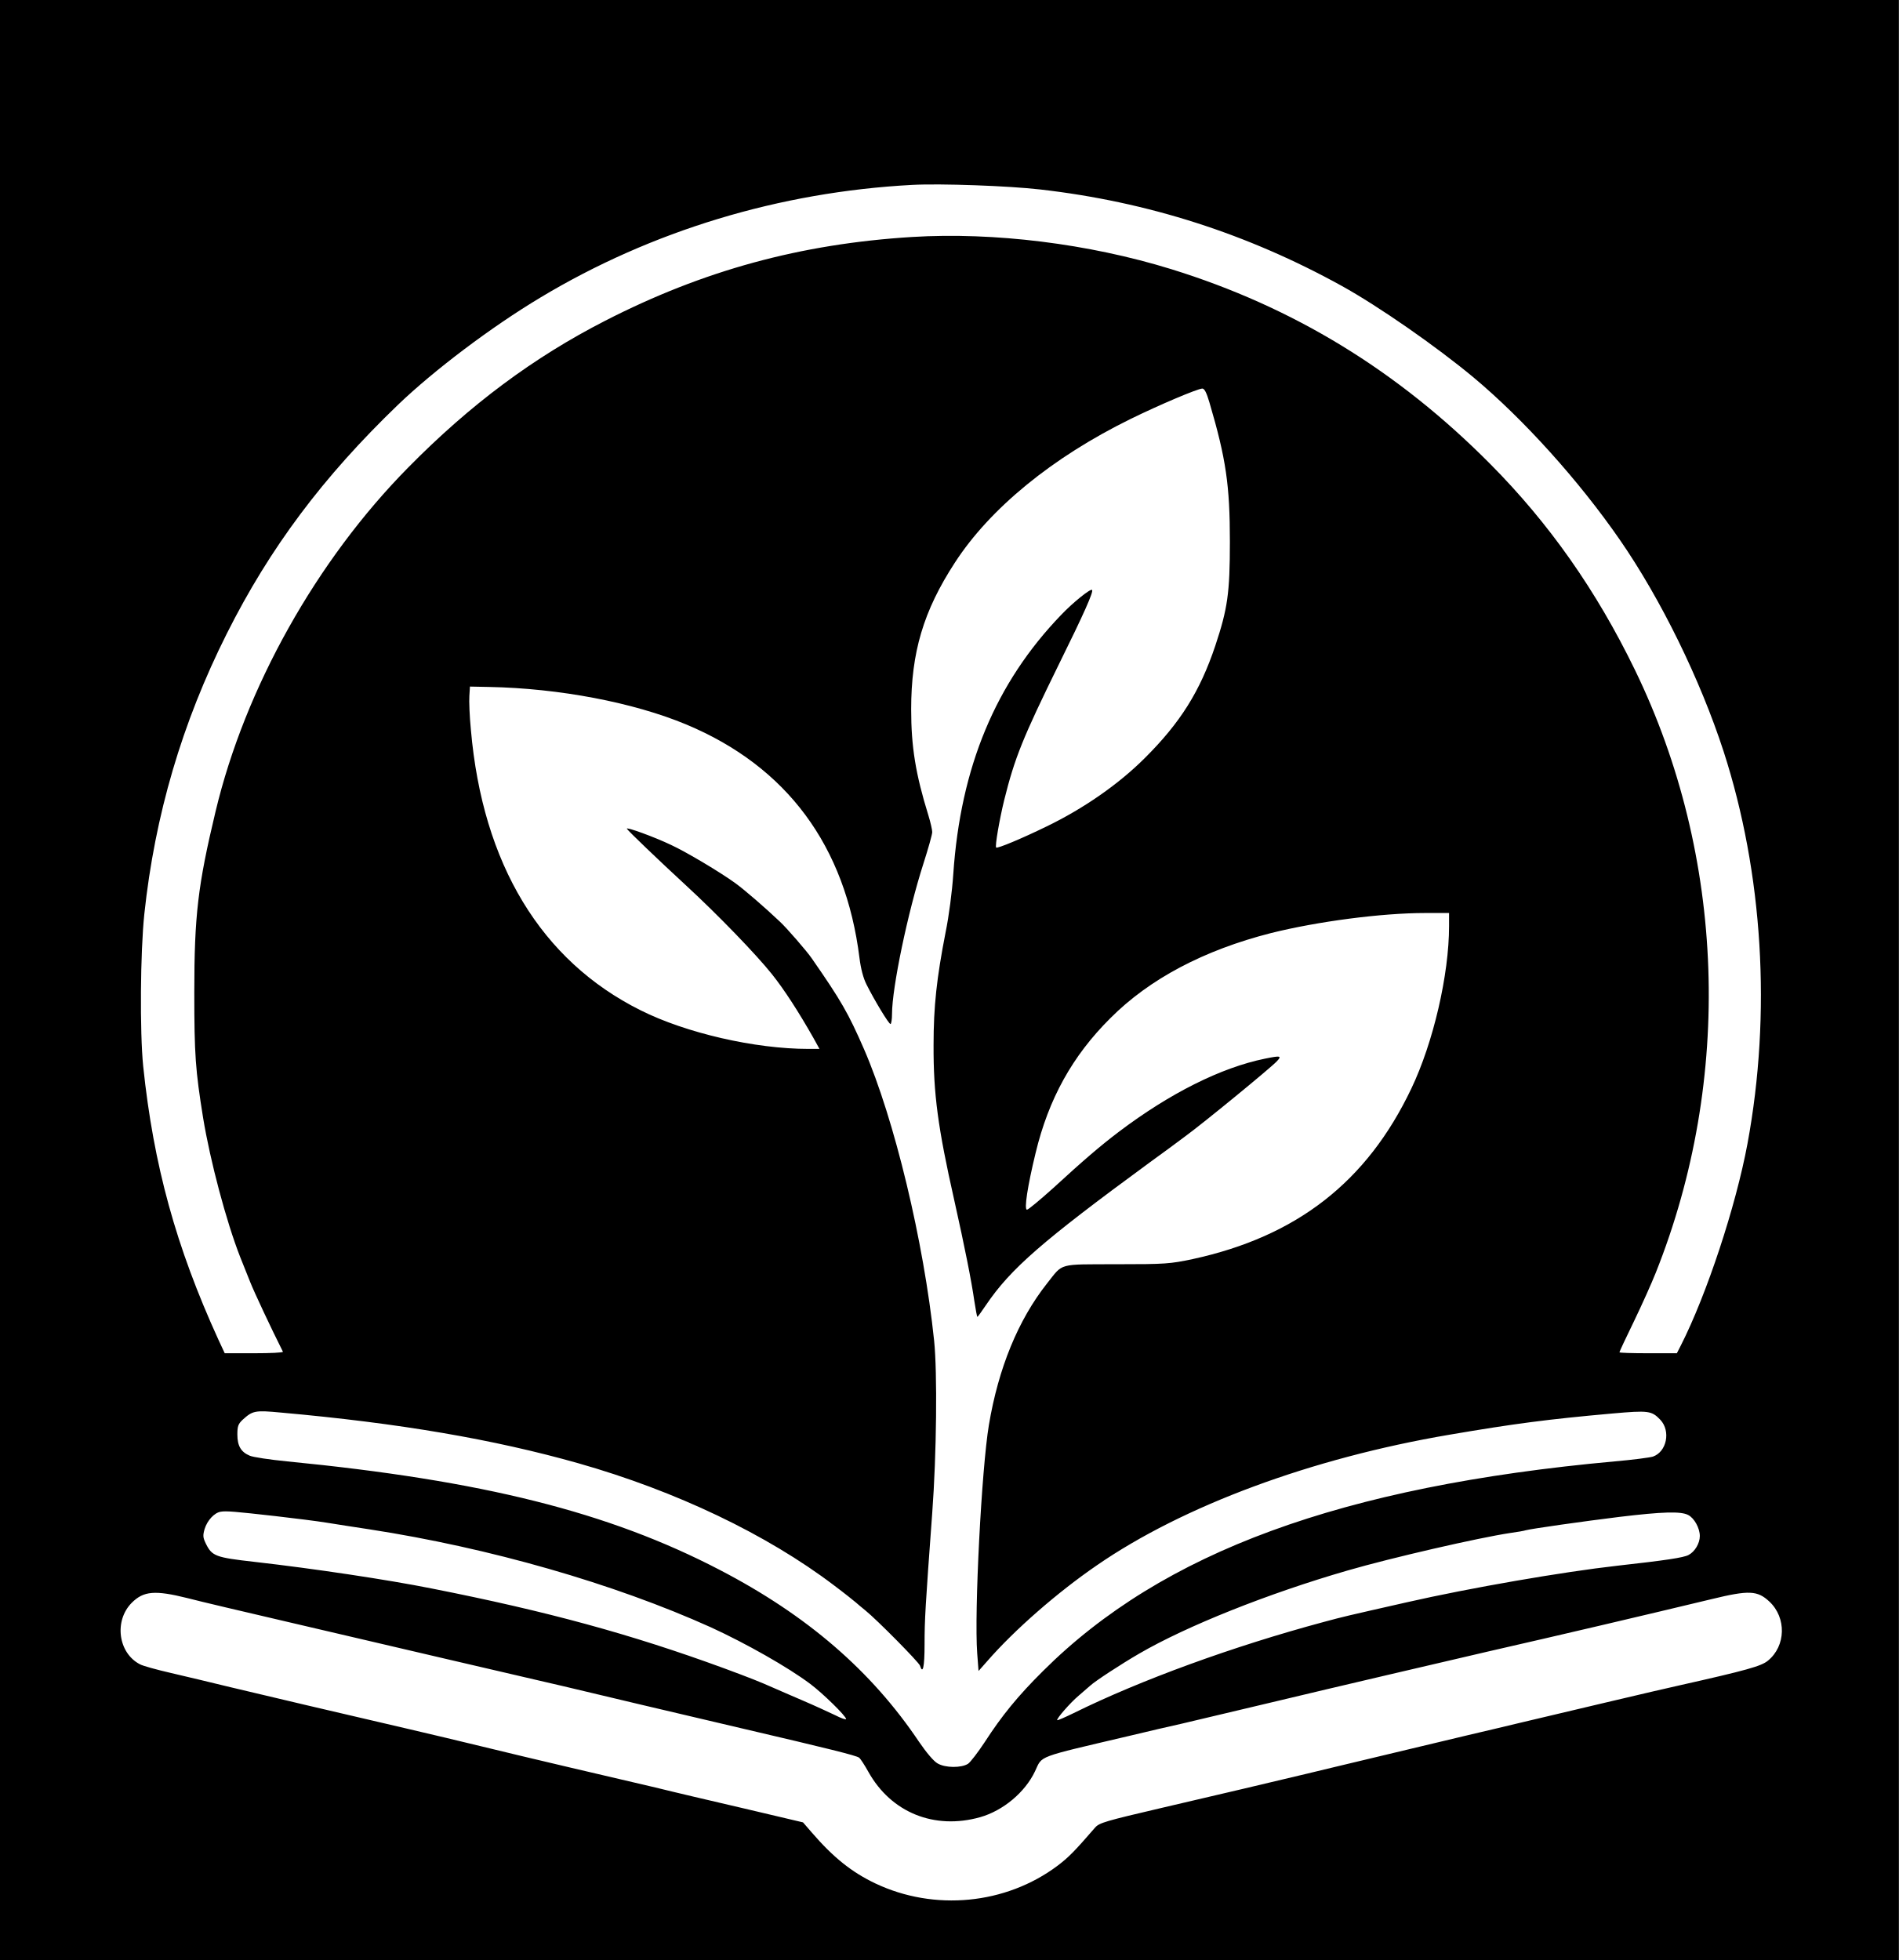
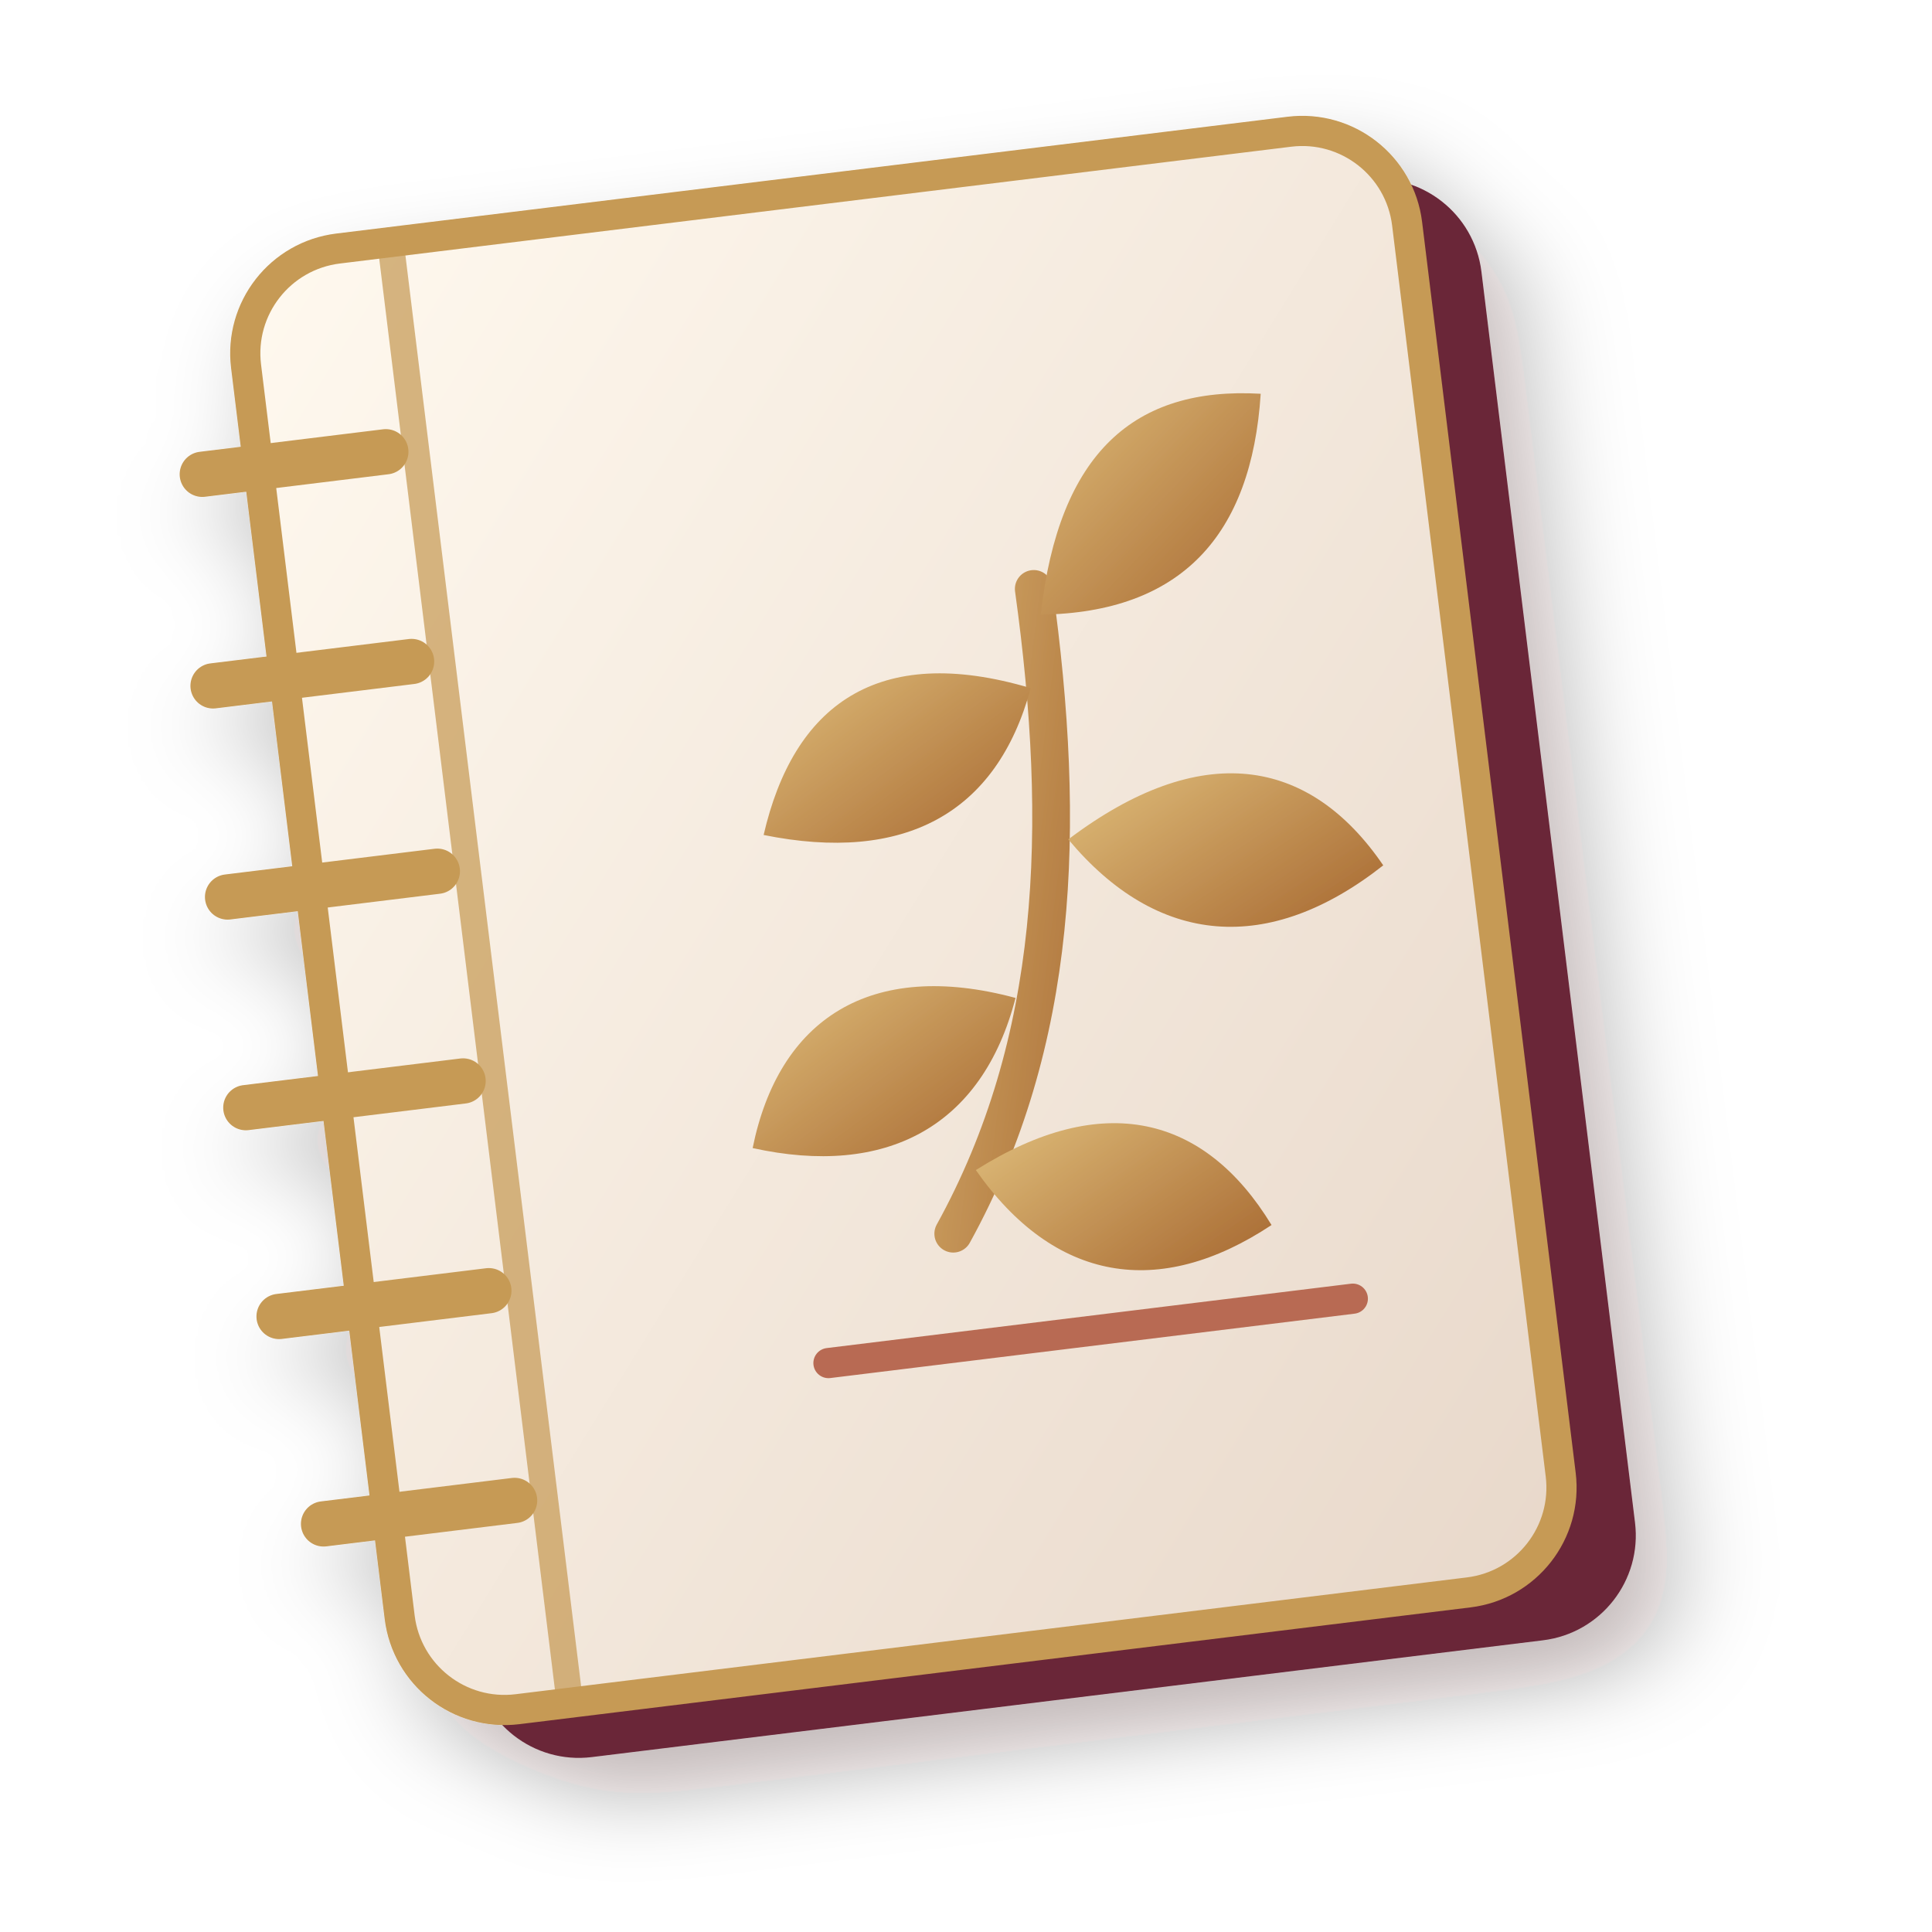
- <svg xmlns="http://www.w3.org/2000/svg" version="1.0" width="992pt" height="1024pt" viewBox="0 0 992 1024" preserveAspectRatio="xMidYMid meet">
-   <g transform="translate(0,1024) scale(0.1,-0.1)" fill="#000000" stroke="none">
-     <path d="M0 5120 l0 -5120 4960 0 4960 0 0 5120 0 5120 -4960 0 -4960 0 0 -5120z m5435 4130 c560 -64 1081 -231 1575 -504 193 -107 492 -315 688 -478 262 -219 551 -540 764 -848 214 -309 420 -730 542 -1105 206 -636 251 -1370 125 -2050 -61 -328 -213 -788 -348 -1054 l-21 -41 -150 0 c-83 0 -150 2 -150 5 0 3 34 76 76 162 42 87 93 201 114 254 404 1013 364 2175 -109 3149 -201 414 -448 766 -756 1076 -484 488 -1030 821 -1667 1018 -431 133 -925 194 -1352 168 -584 -36 -1092 -175 -1605 -438 -373 -191 -704 -437 -1028 -766 -479 -485 -853 -1152 -1007 -1798 -92 -384 -111 -543 -111 -945 0 -326 6 -406 46 -655 37 -225 121 -542 194 -728 14 -34 37 -92 52 -130 20 -51 110 -243 171 -364 2 -5 -66 -8 -150 -8 l-154 0 -34 73 c-220 482 -338 909 -392 1427 -18 179 -15 597 6 795 55 516 197 999 431 1465 225 448 502 818 895 1196 189 181 487 406 744 560 579 348 1248 551 1941 588 149 8 506 -5 670 -24z m883 -1112 c87 -295 107 -434 107 -728 0 -270 -12 -350 -76 -543 -80 -239 -183 -403 -369 -588 -136 -136 -320 -264 -515 -358 -125 -61 -254 -115 -261 -109 -7 7 17 145 42 248 55 221 97 325 286 710 131 265 182 380 173 388 -8 8 -99 -65 -161 -130 -343 -356 -526 -795 -564 -1355 -6 -90 -23 -221 -40 -303 -47 -241 -63 -388 -63 -590 -1 -256 23 -433 108 -810 55 -246 90 -422 105 -527 7 -46 14 -83 16 -83 2 0 22 28 45 62 129 190 292 332 854 744 61 44 144 105 185 136 95 69 447 358 479 392 29 30 22 32 -61 15 -230 -47 -497 -181 -763 -382 -100 -76 -186 -150 -344 -295 -68 -61 -129 -112 -136 -112 -16 0 3 123 45 296 68 283 192 507 390 704 205 206 490 356 839 445 244 61 579 105 807 105 l124 0 0 -68 c0 -254 -82 -608 -197 -849 -232 -488 -599 -773 -1142 -891 -119 -25 -141 -27 -398 -27 -310 -1 -277 8 -363 -100 -151 -191 -254 -442 -304 -740 -38 -227 -77 -978 -61 -1193 l7 -92 46 52 c141 162 365 358 572 500 452 312 1123 560 1840 682 340 58 515 81 851 111 192 17 207 15 253 -33 55 -59 33 -167 -39 -192 -16 -5 -106 -17 -200 -25 -1426 -130 -2362 -473 -2986 -1095 -132 -131 -215 -233 -305 -372 -35 -53 -74 -104 -87 -113 -35 -22 -118 -22 -159 2 -20 11 -58 56 -97 113 -249 371 -585 661 -1041 898 -580 302 -1237 467 -2260 567 -90 9 -179 22 -196 30 -45 19 -64 51 -64 110 0 43 4 55 27 77 53 48 64 51 201 38 617 -55 1113 -140 1554 -265 510 -145 983 -371 1334 -637 56 -42 107 -83 115 -90 8 -7 30 -26 49 -41 62 -50 280 -271 286 -289 15 -48 24 -7 24 110 0 130 4 197 40 687 23 309 27 735 10 900 -54 519 -208 1159 -366 1523 -82 188 -119 253 -274 476 -23 34 -131 159 -166 191 -77 73 -183 165 -234 202 -79 57 -253 161 -335 199 -88 42 -237 96 -230 84 8 -13 168 -166 310 -297 164 -151 367 -361 448 -463 64 -80 140 -198 216 -332 l32 -58 -58 0 c-279 0 -640 83 -877 202 -519 259 -825 764 -886 1465 -7 70 -10 150 -8 177 l3 49 100 -2 c366 -7 754 -81 1030 -196 526 -220 832 -634 905 -1220 7 -56 20 -106 37 -139 41 -82 116 -206 125 -206 4 0 8 24 8 53 0 136 82 530 164 785 25 78 46 152 46 165 0 12 -9 51 -20 87 -67 216 -90 359 -90 554 0 298 64 514 228 766 184 284 509 550 918 751 151 74 349 158 375 159 11 0 22 -21 37 -72z m-4878 -5819 c96 -11 216 -26 265 -34 50 -8 151 -24 225 -35 629 -97 1276 -283 1784 -512 183 -84 402 -208 518 -295 67 -50 188 -169 188 -184 0 -5 -26 4 -57 20 -32 15 -107 50 -168 76 -60 26 -128 55 -150 65 -79 35 -122 52 -265 105 -486 178 -923 297 -1525 416 -230 46 -617 104 -925 139 -204 23 -222 30 -254 94 -16 33 -17 43 -7 78 14 45 51 85 84 90 28 5 74 1 287 -23z m7379 6 c32 -16 61 -69 61 -110 0 -38 -26 -82 -59 -99 -26 -14 -120 -28 -371 -56 -285 -32 -771 -116 -1100 -191 -331 -75 -327 -74 -435 -103 -473 -127 -958 -304 -1306 -476 -45 -22 -84 -39 -86 -37 -6 6 68 91 112 128 22 19 49 42 60 52 27 25 162 113 255 167 249 145 675 315 1090 435 231 67 684 171 850 196 36 5 72 11 80 14 28 8 303 47 490 70 225 27 321 30 359 10z m-7841 -434 c64 -17 299 -72 522 -124 546 -128 1216 -284 1320 -308 47 -11 103 -24 125 -29 69 -17 669 -159 935 -221 445 -104 595 -141 608 -152 7 -5 29 -39 49 -75 119 -212 344 -303 583 -236 120 34 235 130 287 240 40 84 0 69 493 185 96 23 220 52 275 64 90 21 194 46 510 121 228 55 926 218 1090 256 373 85 824 191 1165 273 197 48 241 46 304 -13 89 -84 86 -231 -8 -308 -35 -29 -110 -50 -466 -130 -71 -15 -666 -156 -830 -195 -69 -17 -190 -45 -270 -64 -80 -19 -219 -52 -310 -74 -91 -22 -205 -49 -255 -61 -49 -12 -173 -41 -275 -66 -259 -62 -388 -92 -760 -179 -295 -69 -327 -78 -349 -103 -109 -126 -139 -156 -197 -200 -270 -202 -643 -238 -951 -92 -124 59 -220 136 -333 267 l-45 52 -305 72 c-168 39 -377 88 -465 110 -88 21 -286 67 -440 103 -154 36 -363 86 -465 111 -102 25 -279 67 -395 94 -355 82 -731 171 -920 216 -99 24 -240 58 -314 75 -74 17 -146 37 -160 45 -114 59 -136 227 -43 321 62 62 121 67 290 25z" />
+ <svg xmlns="http://www.w3.org/2000/svg" viewBox="0 0 512 512" role="img" aria-labelledby="title desc">
+   <defs>
+     <linearGradient id="paper" x1="0" y1="0" x2="1" y2="1">
+       <stop stop-color="#FFF9EF" />
+       <stop offset="1" stop-color="#E8D8CA" />
+     </linearGradient>
+     <linearGradient id="gold" x1="0" y1="0" x2="1" y2="1">
+       <stop stop-color="#DDBA78" />
+       <stop offset="1" stop-color="#A86A32" />
+     </linearGradient>
+     <filter id="shadow" x="-30%" y="-30%" width="160%" height="170%">
+       <feDropShadow dx="8" dy="12" stdDeviation="12" flood-color="#26070B" flood-opacity=".28" />
+     </filter>
+   </defs>
+   <g filter="url(#shadow)" transform="rotate(-7 256 256)">
+     <rect x="104" y="62" width="310" height="390" rx="28" fill="#6B2737" />
+     <rect x="86" y="47" width="310" height="390" rx="28" fill="url(#paper)" stroke="#C69A55" stroke-width="8" />
+     <path d="M128 47v390" stroke="#C69A55" stroke-width="7" opacity=".72" />
+     <g fill="none" stroke="#C69A55" stroke-width="12" stroke-linecap="round">
+       <path d="M71 102h49M67 158h53M64 214h56M62 270h58M64 326h56M69 382h51" />
+     </g>
+     <path d="M244 326c34-47 43-103 42-167" fill="none" stroke="url(#gold)" stroke-width="10" stroke-linecap="round" />
+     <g fill="url(#gold)">
+       <path d="M282 185c-39-17-63-3-75 30 36 12 62 2 75-30Z" />
+       <path d="M287 226c38-22 66-14 82 17-33 20-62 14-82-17Z" />
+       <path d="M268 266c-37-15-63-2-74 31 34 12 61 2 74-31Z" />
+       <path d="M252 310c36-17 62-7 76 24-32 16-59 8-76-24Z" />
+       <path d="M287 166c10-42 32-57 65-51-7 37-28 55-65 51Z" />
+     </g>
+     <path d="M207 356h140" stroke="#B86B52" stroke-width="8" stroke-linecap="round" />
  </g>
</svg>
